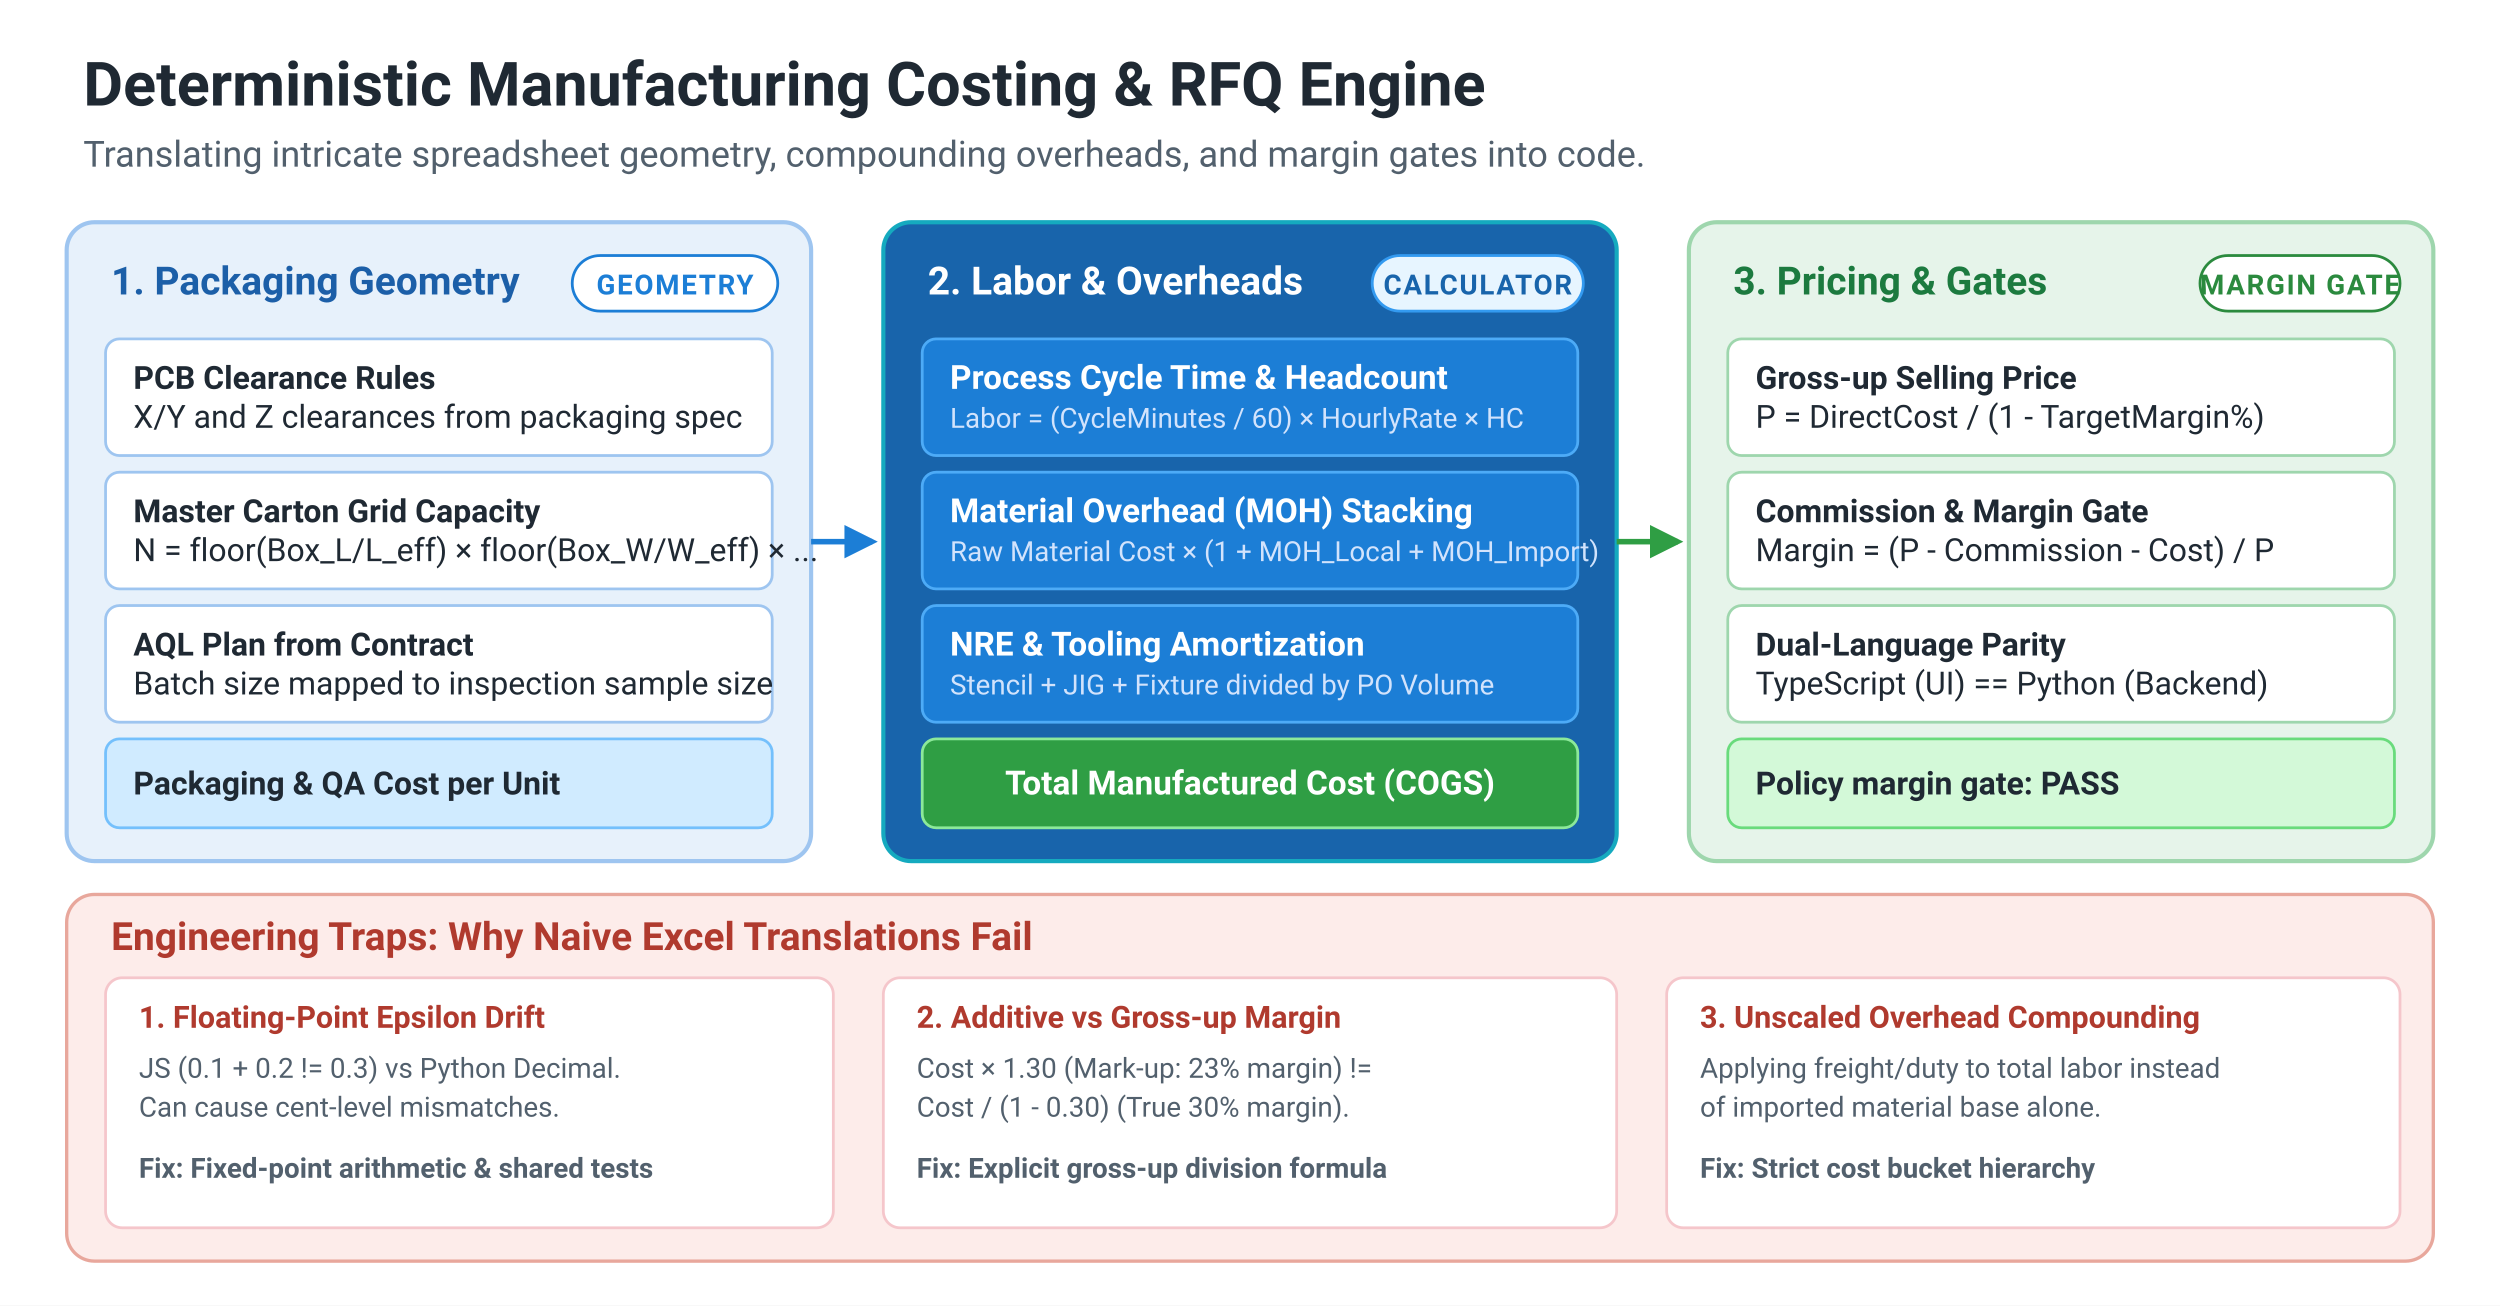
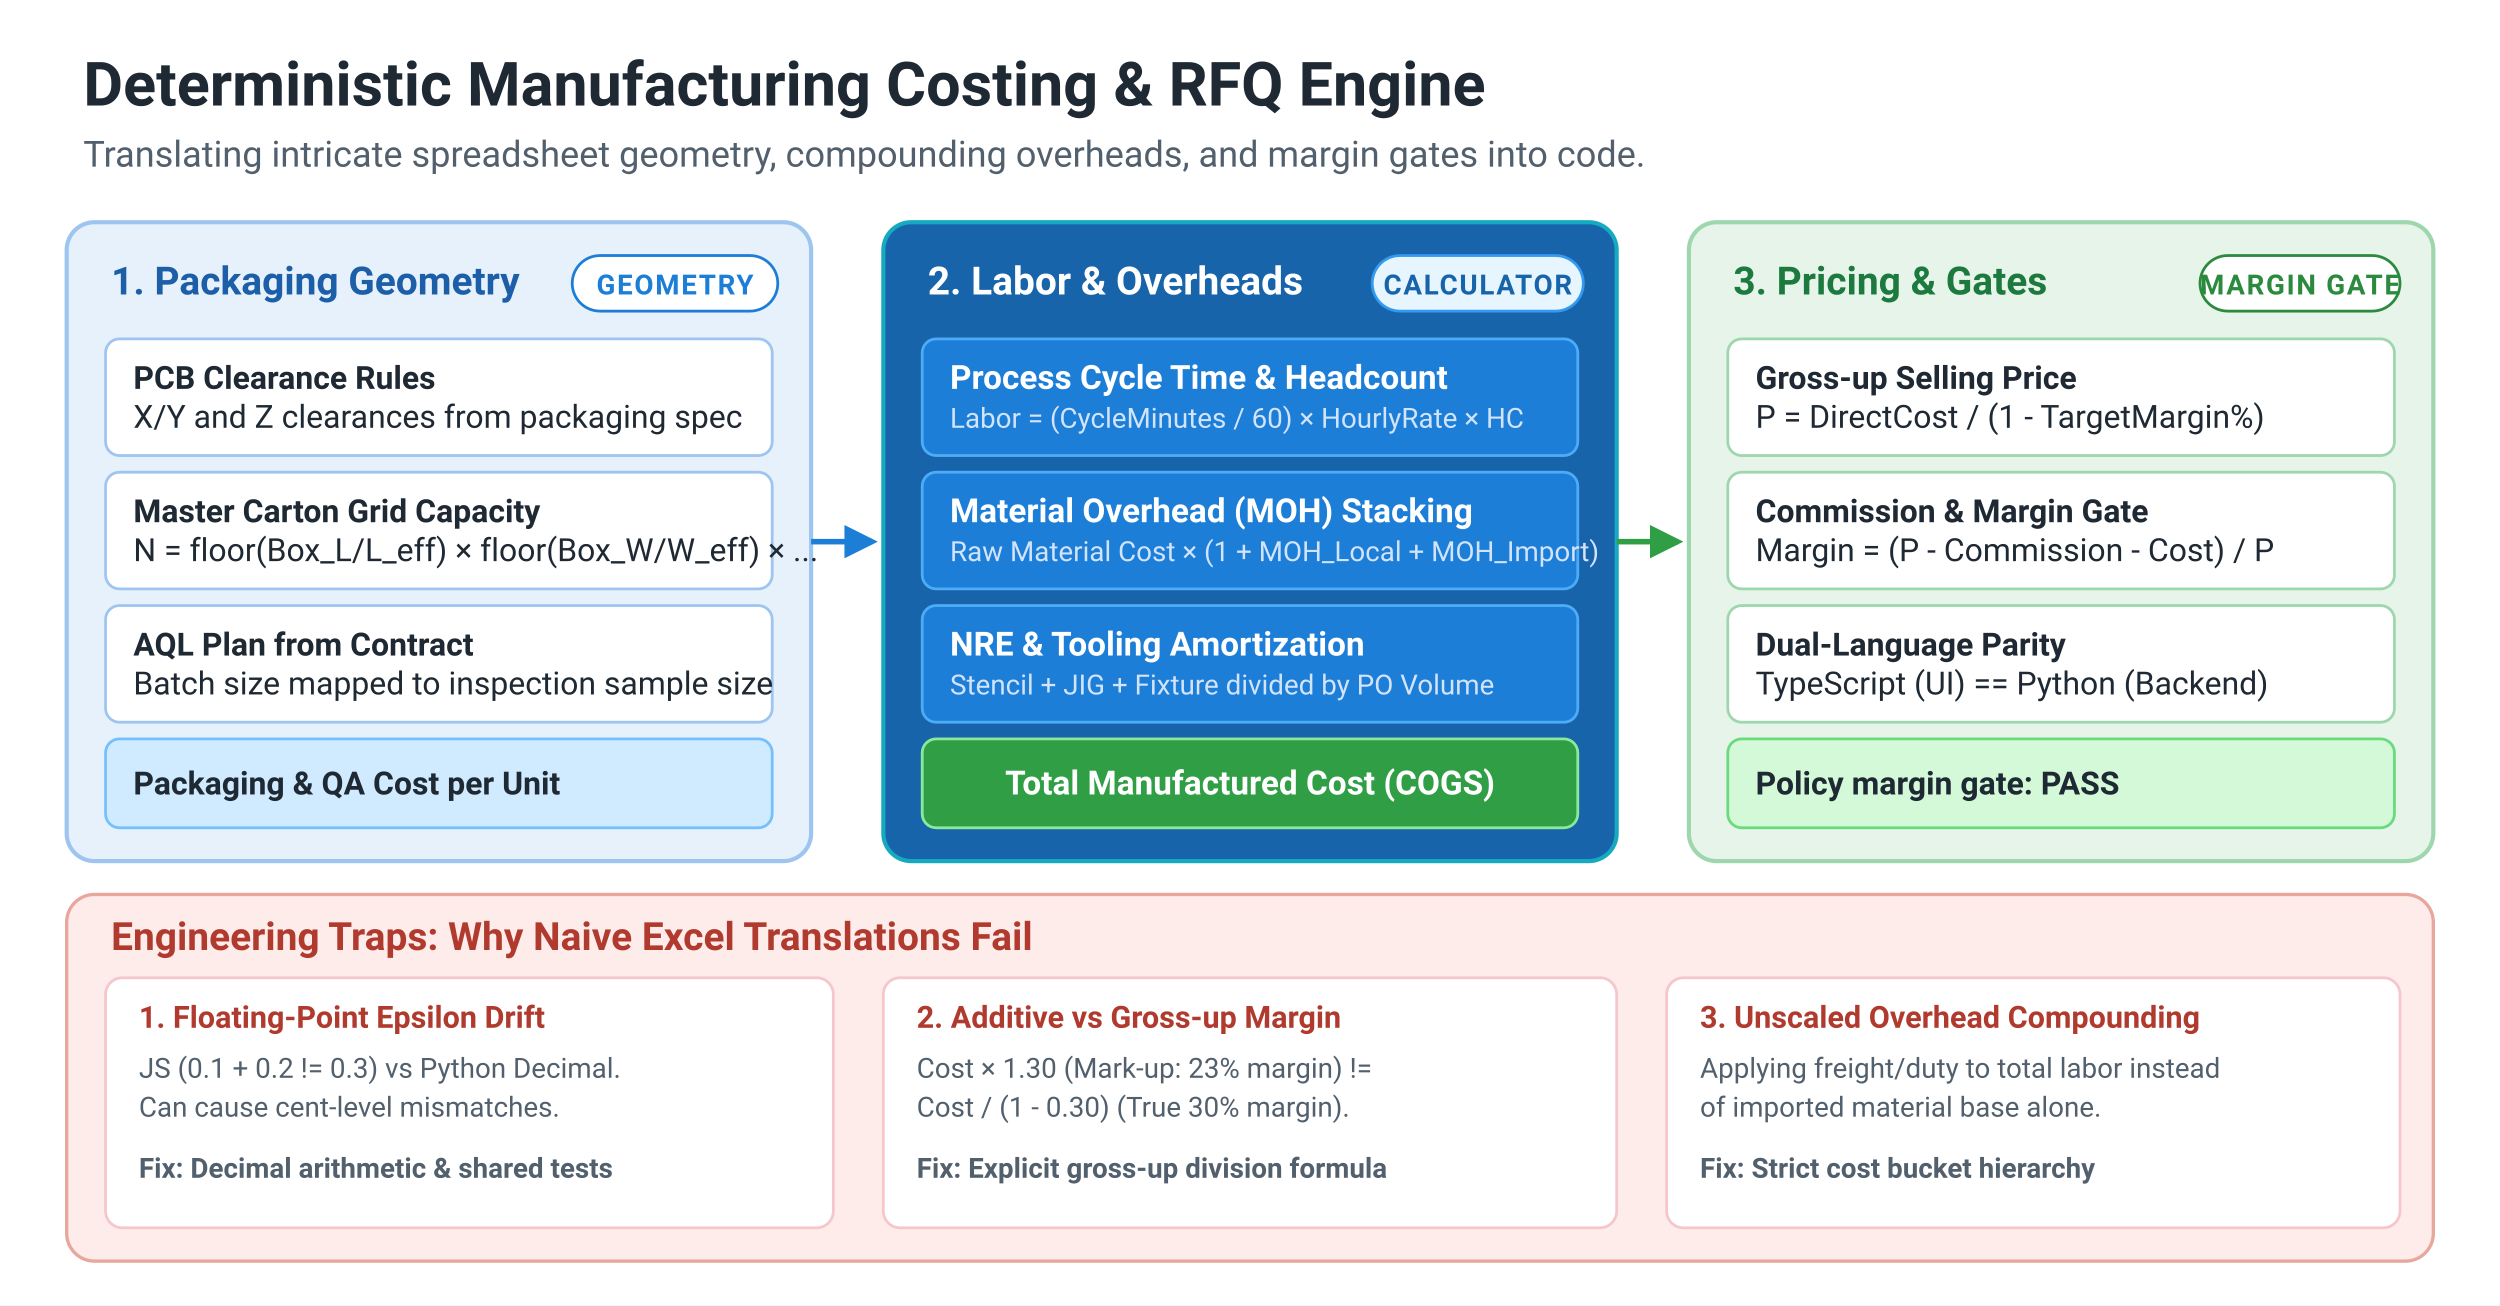
<svg xmlns="http://www.w3.org/2000/svg" viewBox="0 0 900 470" width="900" height="470" role="img" aria-label="Deterministic manufacturing costing engine: translating complex spreadsheet models into precise TypeScript and Python calculation engines">
  <style>
    text{font-family:'Segoe UI',Roboto,'Helvetica Neue',Arial,sans-serif}
    .title{font-size:22px;font-weight:700;fill:#1f2933}
    .sub{font-size:13px;fill:#52606d}
    .ph{font-size:14px;font-weight:700}
    .badge{font-size:10px;font-weight:700;letter-spacing:.6px}
    .row{font-size:11.5px;fill:#1f2933}
    .hub{font-size:12px;font-weight:700;fill:#ffffff}
    .hubs{font-size:10px;fill:#d2e3fc}
    .trap-title{font-size:11px;font-weight:700;fill:#b03a2e}
    .trap-desc{font-size:10px;fill:#52606d}
  </style>
  <rect width="900" height="470" fill="#ffffff" />
  <text x="30" y="38" class="title">Deterministic Manufacturing Costing &amp; RFQ Engine</text>
  <text x="30" y="60" class="sub">Translating intricate spreadsheet geometry, compounding overheads, and margin gates into code.</text>
  <defs>
    <marker id="m-blue3" markerWidth="8" markerHeight="8" refX="5" refY="3" orient="auto">
      <path d="M0,0 L6,3 L0,6 z" fill="#1c7ed6" />
    </marker>
    <marker id="m-green3" markerWidth="8" markerHeight="8" refX="5" refY="3" orient="auto">
      <path d="M0,0 L6,3 L0,6 z" fill="#2f9e44" />
    </marker>
  </defs>
  <rect x="24" y="80" width="268" height="230" rx="10" fill="#e7f1fb" stroke="#9ec5f0" stroke-width="1.5" />
  <text x="40" y="106" class="ph" fill="#1c5fa8">1. Packaging Geometry</text>
  <rect x="206" y="92" width="74" height="20" rx="10" fill="#ffffff" stroke="#1c7ed6" />
  <text x="243" y="106" text-anchor="middle" class="badge" fill="#1c7ed6">GEOMETRY</text>
  <rect x="38" y="122" width="240" height="42" rx="5" fill="#ffffff" stroke="#9ec5f0" />
  <text x="48" y="140" class="row" font-weight="bold">PCB Clearance Rules</text>
  <text x="48" y="154" class="row" font-size="10.5px" fill="#52606d">X/Y and Z clearances from packaging spec</text>
  <rect x="38" y="170" width="240" height="42" rx="5" fill="#ffffff" stroke="#9ec5f0" />
  <text x="48" y="188" class="row" font-weight="bold">Master Carton Grid Capacity</text>
  <text x="48" y="202" class="row" font-size="10.5px" fill="#52606d">N = floor(Box_L/L_eff) × floor(Box_W/W_eff) × ...</text>
  <rect x="38" y="218" width="240" height="42" rx="5" fill="#ffffff" stroke="#9ec5f0" />
  <text x="48" y="236" class="row" font-weight="bold">AQL Plan from Contract</text>
  <text x="48" y="250" class="row" font-size="10.5px" fill="#52606d">Batch size mapped to inspection sample size</text>
  <rect x="38" y="266" width="240" height="32" rx="5" fill="#d0ebff" stroke="#74c0fc" />
  <text x="48" y="286" class="row" font-weight="bold" fill="#1864ab">Packaging &amp; QA Cost per Unit</text>
  <line x1="292" y1="195" x2="314" y2="195" stroke="#1c7ed6" stroke-width="2" marker-end="url(#m-blue3)" />
  <rect x="318" y="80" width="264" height="230" rx="10" fill="#1864ab" stroke="#15aabf" stroke-width="1.5" />
  <text x="334" y="106" class="ph" fill="#ffffff">2. Labor &amp; Overheads</text>
  <rect x="494" y="92" width="76" height="20" rx="10" fill="#e7f5ff" stroke="#339af0" />
  <text x="532" y="106" text-anchor="middle" class="badge" fill="#1864ab">CALCULATOR</text>
  <rect x="332" y="122" width="236" height="42" rx="5" fill="#1c7ed6" stroke="#4dabf7" />
  <text x="342" y="140" class="hub">Process Cycle Time &amp; Headcount</text>
  <text x="342" y="154" class="hubs">Labor = (CycleMinutes / 60) × HourlyRate × HC</text>
  <rect x="332" y="170" width="236" height="42" rx="5" fill="#1c7ed6" stroke="#4dabf7" />
  <text x="342" y="188" class="hub">Material Overhead (MOH) Stacking</text>
  <text x="342" y="202" class="hubs">Raw Material Cost × (1 + MOH_Local + MOH_Import)</text>
  <rect x="332" y="218" width="236" height="42" rx="5" fill="#1c7ed6" stroke="#4dabf7" />
  <text x="342" y="236" class="hub">NRE &amp; Tooling Amortization</text>
  <text x="342" y="250" class="hubs">Stencil + JIG + Fixture divided by PO Volume</text>
  <rect x="332" y="266" width="236" height="32" rx="5" fill="#2f9e44" stroke="#8ce99a" />
  <text x="450" y="286" text-anchor="middle" class="hub">Total Manufactured Cost (COGS)</text>
  <line x1="582" y1="195" x2="604" y2="195" stroke="#2f9e44" stroke-width="2" marker-end="url(#m-green3)" />
  <rect x="608" y="80" width="268" height="230" rx="10" fill="#e6f4ea" stroke="#9ed6ad" stroke-width="1.5" />
  <text x="624" y="106" class="ph" fill="#1c7a3f">3. Pricing &amp; Gates</text>
  <rect x="792" y="92" width="72" height="20" rx="10" fill="#ffffff" stroke="#2b8a3e" />
  <text x="828" y="106" text-anchor="middle" class="badge" fill="#2b8a3e">MARGIN GATE</text>
  <rect x="622" y="122" width="240" height="42" rx="5" fill="#ffffff" stroke="#9ed6ad" />
  <text x="632" y="140" class="row" font-weight="bold">Gross-up Selling Price</text>
  <text x="632" y="154" class="row" font-size="10.5px" fill="#2b8a3e">P = DirectCost / (1 - TargetMargin%)</text>
  <rect x="622" y="170" width="240" height="42" rx="5" fill="#ffffff" stroke="#9ed6ad" />
  <text x="632" y="188" class="row" font-weight="bold">Commission &amp; Margin Gate</text>
  <text x="632" y="202" class="row" font-size="10.5px" fill="#2b8a3e">Margin = (P - Commission - Cost) / P</text>
  <rect x="622" y="218" width="240" height="42" rx="5" fill="#ffffff" stroke="#9ed6ad" />
  <text x="632" y="236" class="row" font-weight="bold">Dual-Language Parity</text>
  <text x="632" y="250" class="row" font-size="10.5px" fill="#2b8a3e">TypeScript (UI) == Python (Backend)</text>
  <rect x="622" y="266" width="240" height="32" rx="5" fill="#d3f9d8" stroke="#69db7c" />
  <text x="632" y="286" class="row" font-weight="bold" fill="#2b8a3e">Policy margin gate: PASS</text>
  <rect x="24" y="322" width="852" height="132" rx="10" fill="#fdecea" stroke="#e8a79c" stroke-width="1.2" />
  <text x="40" y="342" class="ph" fill="#b03a2e">Engineering Traps: Why Naive Excel Translations Fail</text>
  <rect x="38" y="352" width="262" height="90" rx="6" fill="#ffffff" stroke="#f5c6cb" />
  <text x="50" y="370" class="trap-title">1. Floating-Point Epsilon Drift</text>
  <text x="50" y="388" class="trap-desc">JS (0.1 + 0.2 != 0.3) vs Python Decimal.</text>
  <text x="50" y="402" class="trap-desc">Can cause cent-level mismatches.</text>
-   <text x="50" y="424" class="trap-desc" font-weight="bold" fill="#c92a2a">Fix: Fixed-point arithmetic &amp; shared tests</text>
+   <text x="50" y="424" class="trap-desc" font-weight="bold" fill="#c92a2a">Fix: Decimal arithmetic &amp; shared tests</text>
  <rect x="318" y="352" width="264" height="90" rx="6" fill="#ffffff" stroke="#f5c6cb" />
  <text x="330" y="370" class="trap-title">2. Additive vs Gross-up Margin</text>
  <text x="330" y="388" class="trap-desc">Cost × 1.30 (Mark-up: 23% margin) !=</text>
  <text x="330" y="402" class="trap-desc">Cost / (1 - 0.30) (True 30% margin).</text>
  <text x="330" y="424" class="trap-desc" font-weight="bold" fill="#c92a2a">Fix: Explicit gross-up division formula</text>
  <rect x="600" y="352" width="264" height="90" rx="6" fill="#ffffff" stroke="#f5c6cb" />
  <text x="612" y="370" class="trap-title">3. Unscaled Overhead Compounding</text>
  <text x="612" y="388" class="trap-desc">Applying freight/duty to total labor instead</text>
  <text x="612" y="402" class="trap-desc">of imported material base alone.</text>
  <text x="612" y="424" class="trap-desc" font-weight="bold" fill="#c92a2a">Fix: Strict cost bucket hierarchy</text>
</svg>
